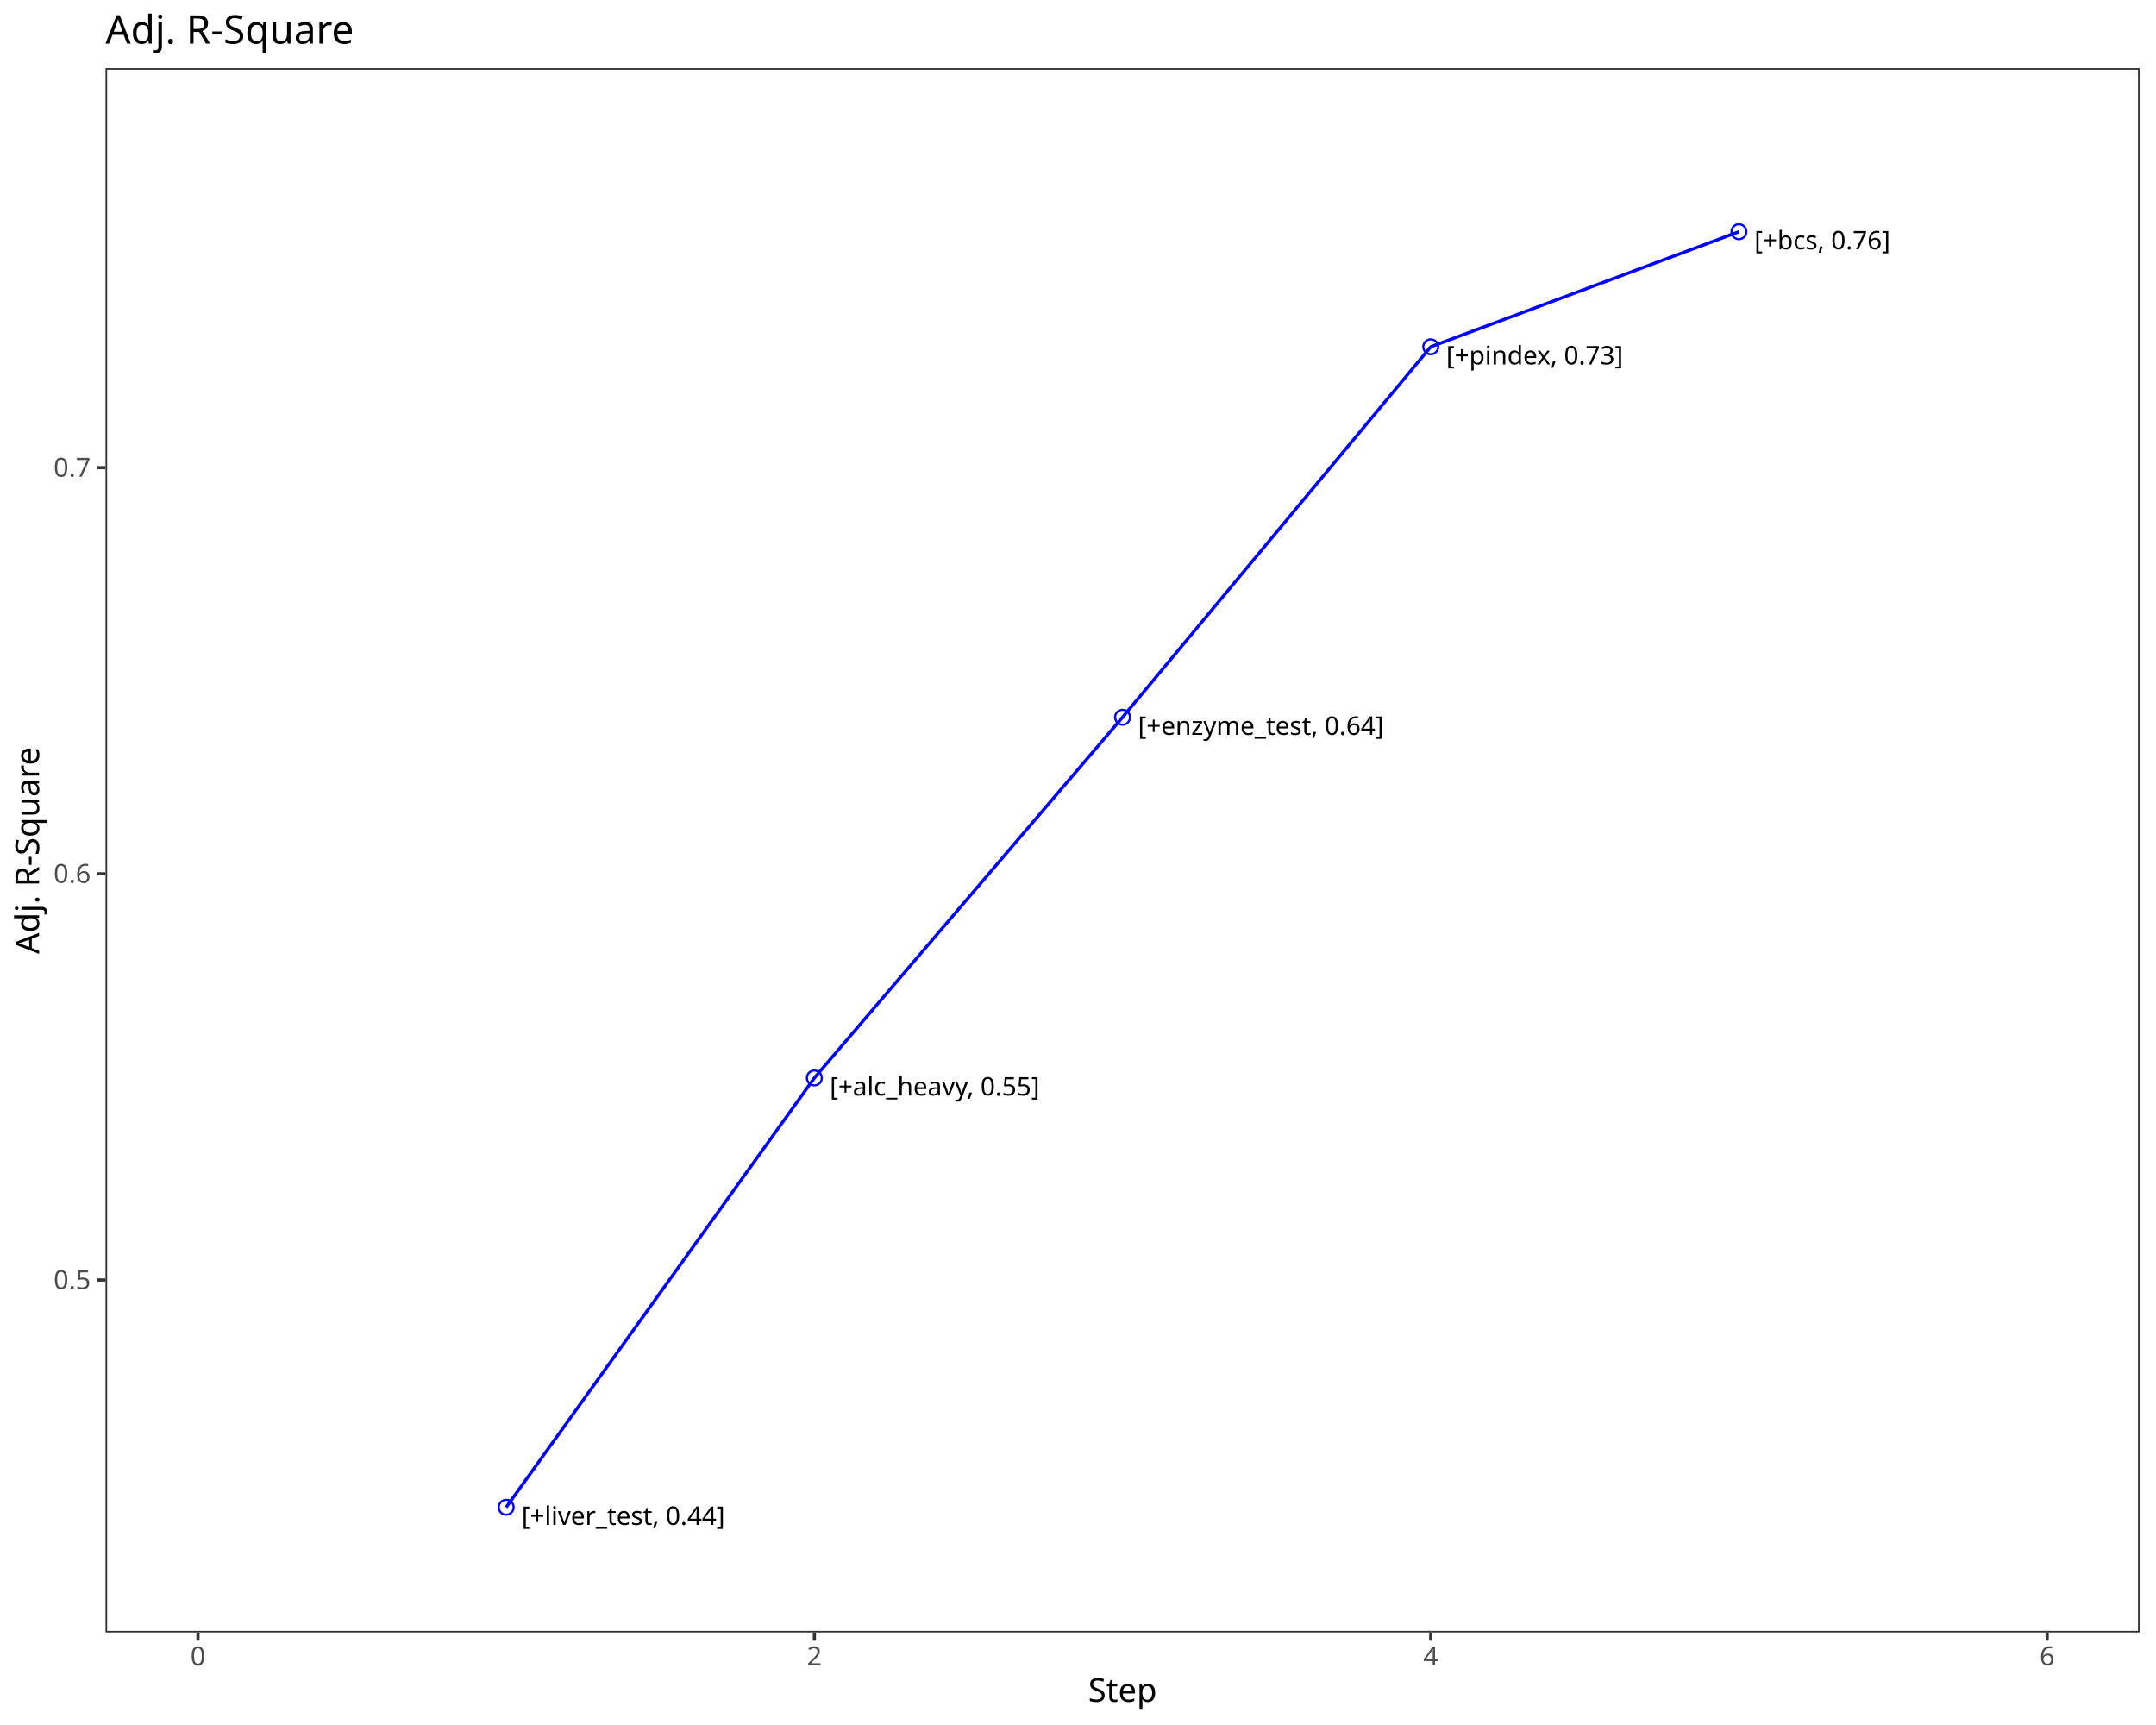
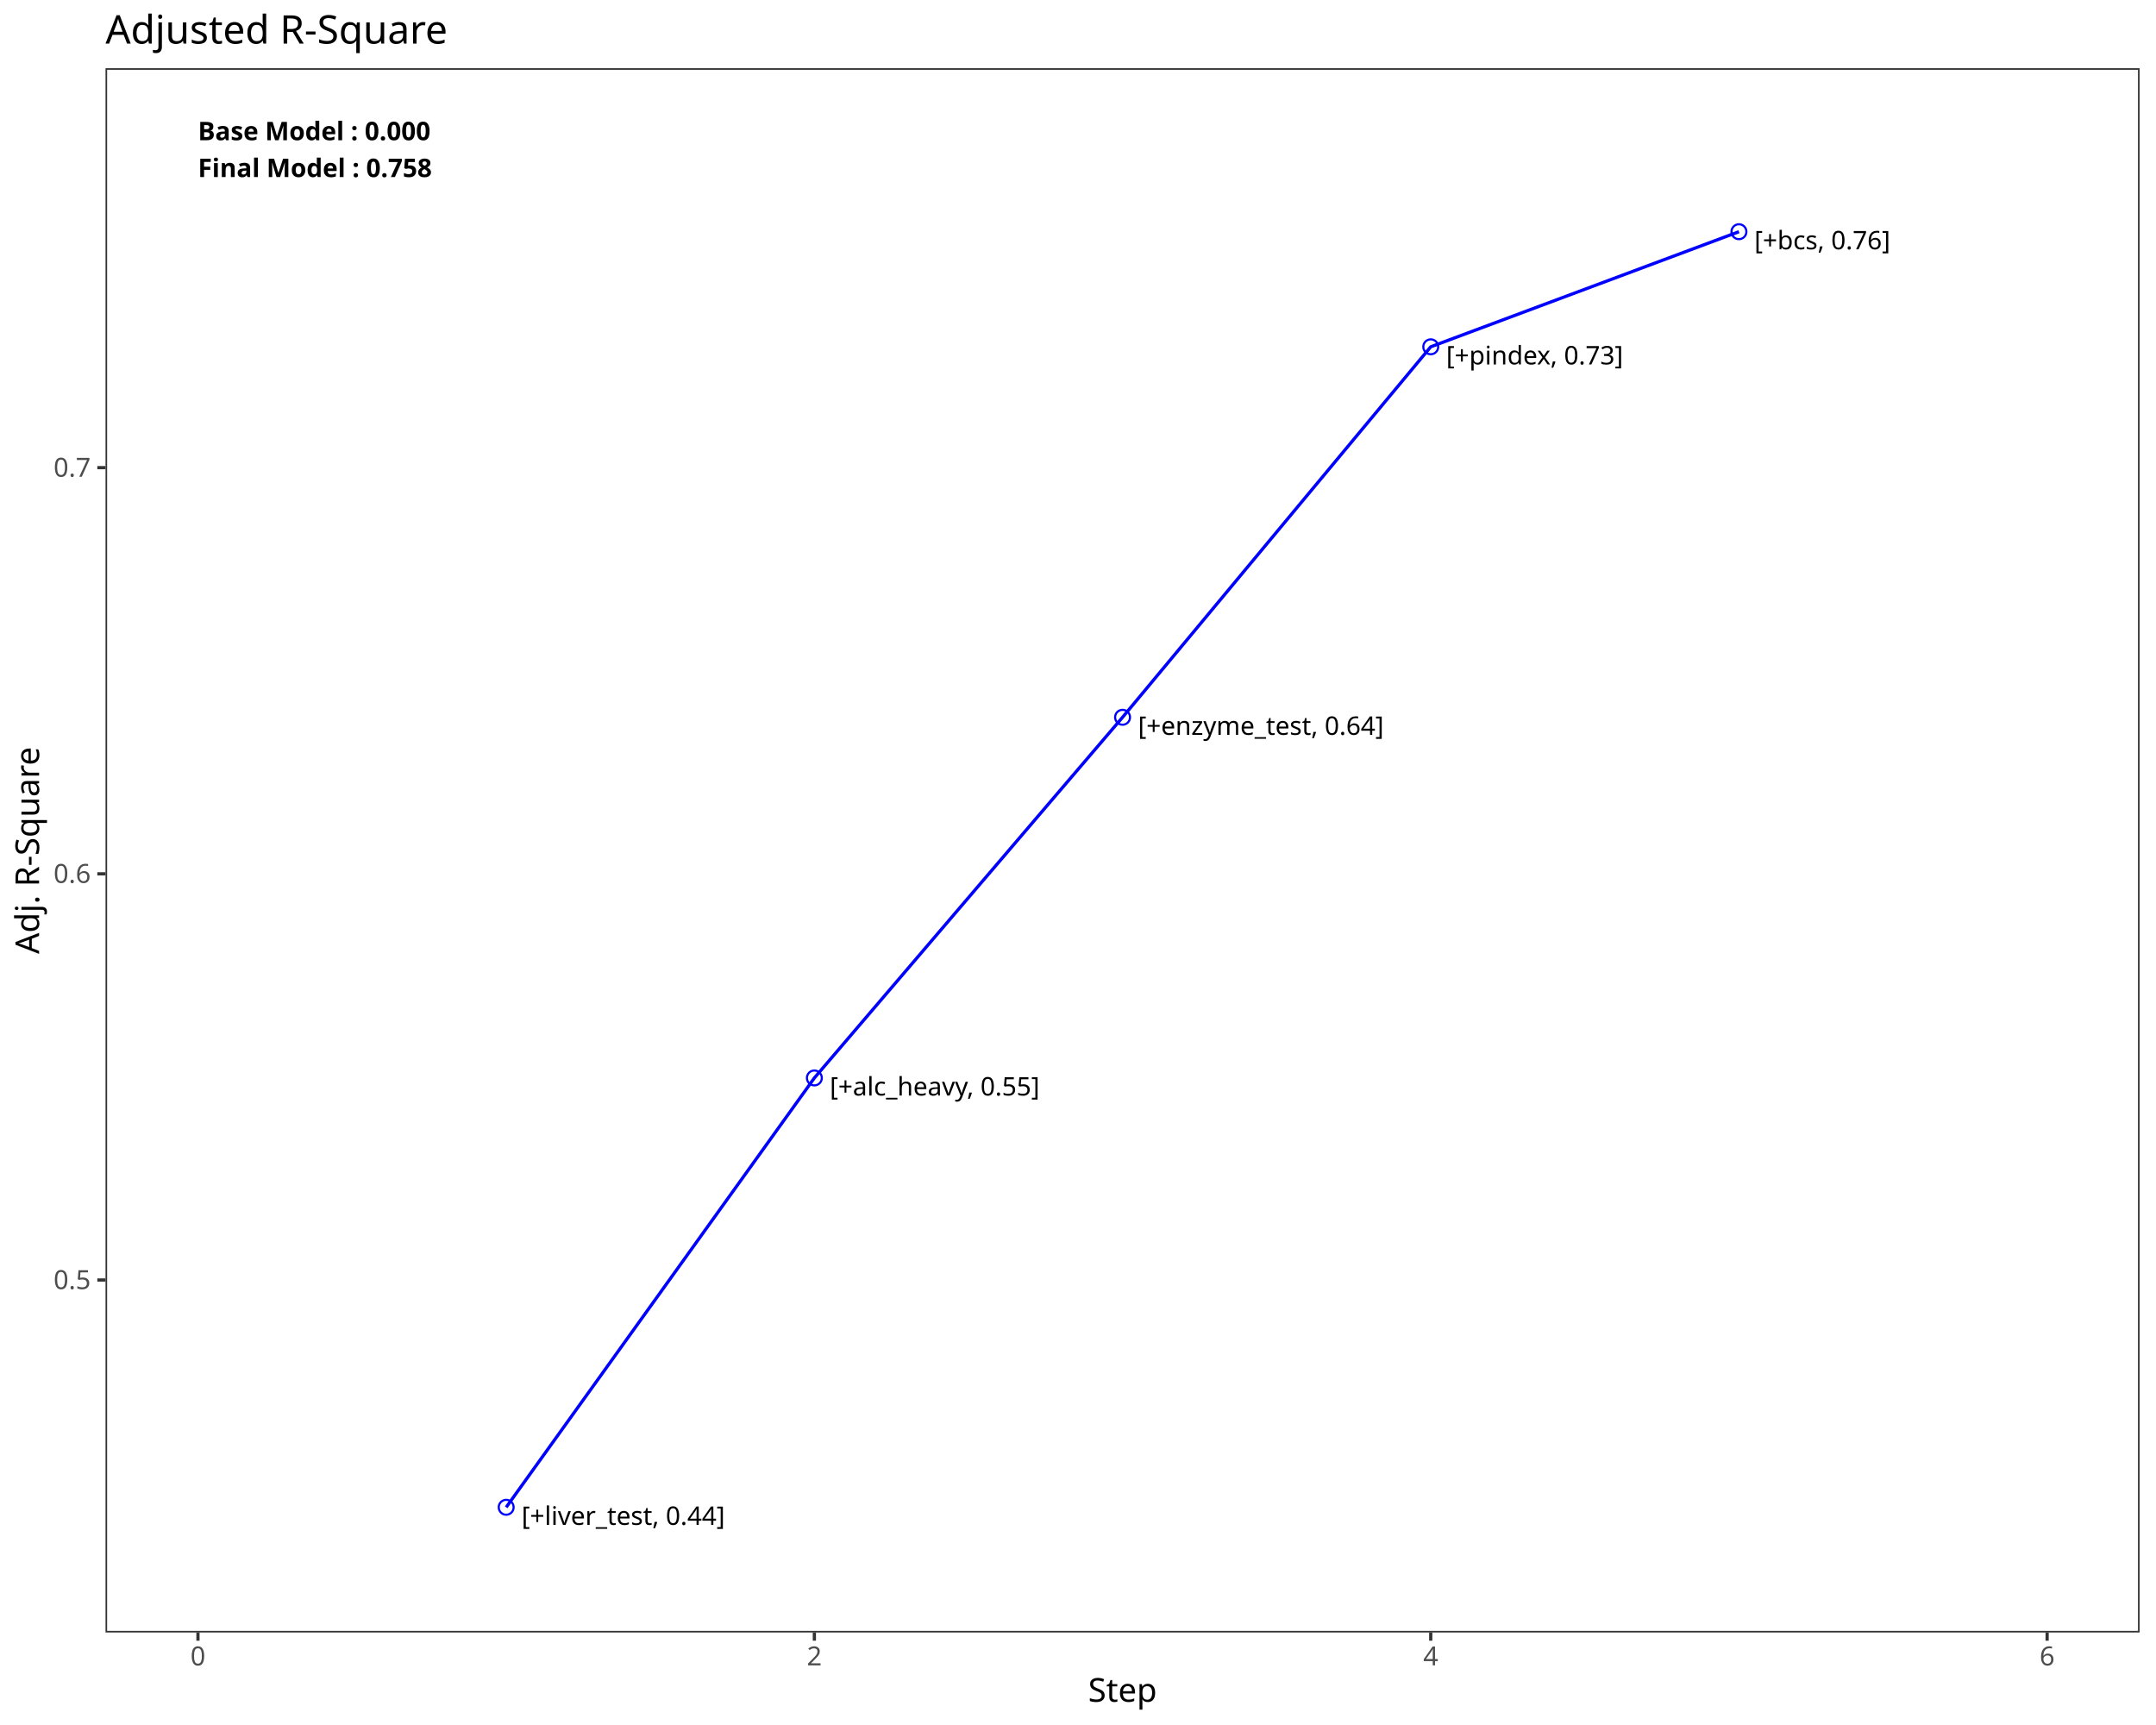
<svg xmlns="http://www.w3.org/2000/svg" class="svglite" data-engine-version="2.0" width="720.00pt" height="576.00pt" viewBox="0 0 720.00 576.00">
  <defs>
    <style type="text/css">
    .svglite line, .svglite polyline, .svglite polygon, .svglite path, .svglite rect, .svglite circle {
      fill: none;
      stroke: #000000;
      stroke-linecap: round;
      stroke-linejoin: round;
      stroke-miterlimit: 10.00;
    }
  </style>
  </defs>
  <rect width="100%" height="100%" style="stroke: none; fill: #FFFFFF;" />
  <defs>
    <clipPath id="cpMC4wMHw3MjAuMDB8MC4wMHw1NzYuMDA=">
      <rect x="0.00" y="0.00" width="720.00" height="576.00" />
    </clipPath>
  </defs>
  <g clip-path="url(#cpMC4wMHw3MjAuMDB8MC4wMHw1NzYuMDA=)">
    <rect x="0.00" y="0.00" width="720.00" height="576.00" style="stroke-width: 1.07; stroke: #FFFFFF; fill: #FFFFFF;" />
  </g>
  <defs>
    <clipPath id="cpMzUuMjR8NzE0LjUyfDIyLjc4fDU0NS4xMQ==">
      <rect x="35.24" y="22.78" width="679.28" height="522.33" />
    </clipPath>
  </defs>
  <g clip-path="url(#cpMzUuMjR8NzE0LjUyfDIyLjc4fDU0NS4xMQ==)">
    <rect x="35.24" y="22.78" width="679.28" height="522.33" style="stroke-width: 1.07; stroke: none; fill: #FFFFFF;" />
    <polyline points="169.04,503.30 271.96,359.94 374.88,239.51 477.80,115.80 580.72,77.37 " style="stroke-width: 1.07; stroke: #0000FF; stroke-linecap: butt;" />
    <circle cx="169.04" cy="503.30" r="2.49" style="stroke-width: 0.71; stroke: #0000FF;" />
    <circle cx="271.96" cy="359.94" r="2.49" style="stroke-width: 0.71; stroke: #0000FF;" />
    <circle cx="374.88" cy="239.51" r="2.49" style="stroke-width: 0.71; stroke: #0000FF;" />
    <circle cx="477.80" cy="115.80" r="2.49" style="stroke-width: 0.71; stroke: #0000FF;" />
    <circle cx="580.72" cy="77.37" r="2.49" style="stroke-width: 0.71; stroke: #0000FF;" />
    <text x="174.18" y="509.18" style="font-size: 8.54px; font-family: sans;" textLength="65.25px" lengthAdjust="spacingAndGlyphs">[+liver_test, 0.44]</text>
    <text x="277.10" y="365.81" style="font-size: 8.54px; font-family: sans;" textLength="69.53px" lengthAdjust="spacingAndGlyphs">[+alc_heavy, 0.55]</text>
    <text x="380.03" y="245.38" style="font-size: 8.54px; font-family: sans;" textLength="79.50px" lengthAdjust="spacingAndGlyphs">[+enzyme_test, 0.64]</text>
    <text x="482.95" y="121.68" style="font-size: 8.54px; font-family: sans;" textLength="56.24px" lengthAdjust="spacingAndGlyphs">[+pindex, 0.73]</text>
    <text x="585.87" y="83.25" style="font-size: 8.54px; font-family: sans;" textLength="44.38px" lengthAdjust="spacingAndGlyphs">[+bcs, 0.76]</text>
+     <text x="66.11" y="46.82" style="font-size: 8.54px; font-weight: bold; font-family: sans;" textLength="75.93px" lengthAdjust="spacingAndGlyphs">Base Model  : 0.000</text>
+     <text x="66.11" y="59.12" style="font-size: 8.54px; font-weight: bold; font-family: sans;" textLength="72.60px" lengthAdjust="spacingAndGlyphs">Final Model : 0.758</text>
    <rect x="35.24" y="22.78" width="679.28" height="522.33" style="stroke-width: 1.07; stroke: #333333;" />
  </g>
  <g clip-path="url(#cpMC4wMHw3MjAuMDB8MC4wMHw1NzYuMDA=)">
    <text x="30.31" y="430.44" text-anchor="end" style="font-size: 8.80px; fill: #4D4D4D; font-family: sans;" textLength="12.23px" lengthAdjust="spacingAndGlyphs">0.5</text>
    <text x="30.31" y="294.81" text-anchor="end" style="font-size: 8.80px; fill: #4D4D4D; font-family: sans;" textLength="12.23px" lengthAdjust="spacingAndGlyphs">0.6</text>
    <text x="30.31" y="159.18" text-anchor="end" style="font-size: 8.80px; fill: #4D4D4D; font-family: sans;" textLength="12.23px" lengthAdjust="spacingAndGlyphs">0.7</text>
    <polyline points="32.50,427.41 35.24,427.41 " style="stroke-width: 1.07; stroke: #333333; stroke-linecap: butt;" />
    <polyline points="32.50,291.78 35.24,291.78 " style="stroke-width: 1.07; stroke: #333333; stroke-linecap: butt;" />
    <polyline points="32.50,156.15 35.24,156.15 " style="stroke-width: 1.07; stroke: #333333; stroke-linecap: butt;" />
    <polyline points="66.11,547.85 66.11,545.11 " style="stroke-width: 1.07; stroke: #333333; stroke-linecap: butt;" />
    <polyline points="271.96,547.85 271.96,545.11 " style="stroke-width: 1.07; stroke: #333333; stroke-linecap: butt;" />
    <polyline points="477.80,547.85 477.80,545.11 " style="stroke-width: 1.07; stroke: #333333; stroke-linecap: butt;" />
    <polyline points="683.64,547.85 683.64,545.11 " style="stroke-width: 1.07; stroke: #333333; stroke-linecap: butt;" />
    <text x="66.11" y="556.10" text-anchor="middle" style="font-size: 8.80px; fill: #4D4D4D; font-family: sans;" textLength="4.89px" lengthAdjust="spacingAndGlyphs">0</text>
    <text x="271.96" y="556.10" text-anchor="middle" style="font-size: 8.80px; fill: #4D4D4D; font-family: sans;" textLength="4.89px" lengthAdjust="spacingAndGlyphs">2</text>
    <text x="477.80" y="556.10" text-anchor="middle" style="font-size: 8.80px; fill: #4D4D4D; font-family: sans;" textLength="4.89px" lengthAdjust="spacingAndGlyphs">4</text>
    <text x="683.64" y="556.10" text-anchor="middle" style="font-size: 8.80px; fill: #4D4D4D; font-family: sans;" textLength="4.89px" lengthAdjust="spacingAndGlyphs">6</text>
    <text x="374.88" y="568.24" text-anchor="middle" style="font-size: 11.00px; font-family: sans;" textLength="22.63px" lengthAdjust="spacingAndGlyphs">Step</text>
    <text transform="translate(13.05,283.95) rotate(-90)" text-anchor="middle" style="font-size: 11.00px; font-family: sans;" textLength="69.10px" lengthAdjust="spacingAndGlyphs">Adj. R-Square</text>
-     <text x="35.24" y="14.56" style="font-size: 13.20px; font-family: sans;" textLength="82.91px" lengthAdjust="spacingAndGlyphs">Adj. R-Square</text>
+     <text x="35.24" y="14.56" style="font-size: 13.20px; font-family: sans;" textLength="111.55px" lengthAdjust="spacingAndGlyphs">Adjusted R-Square</text>
  </g>
</svg>
